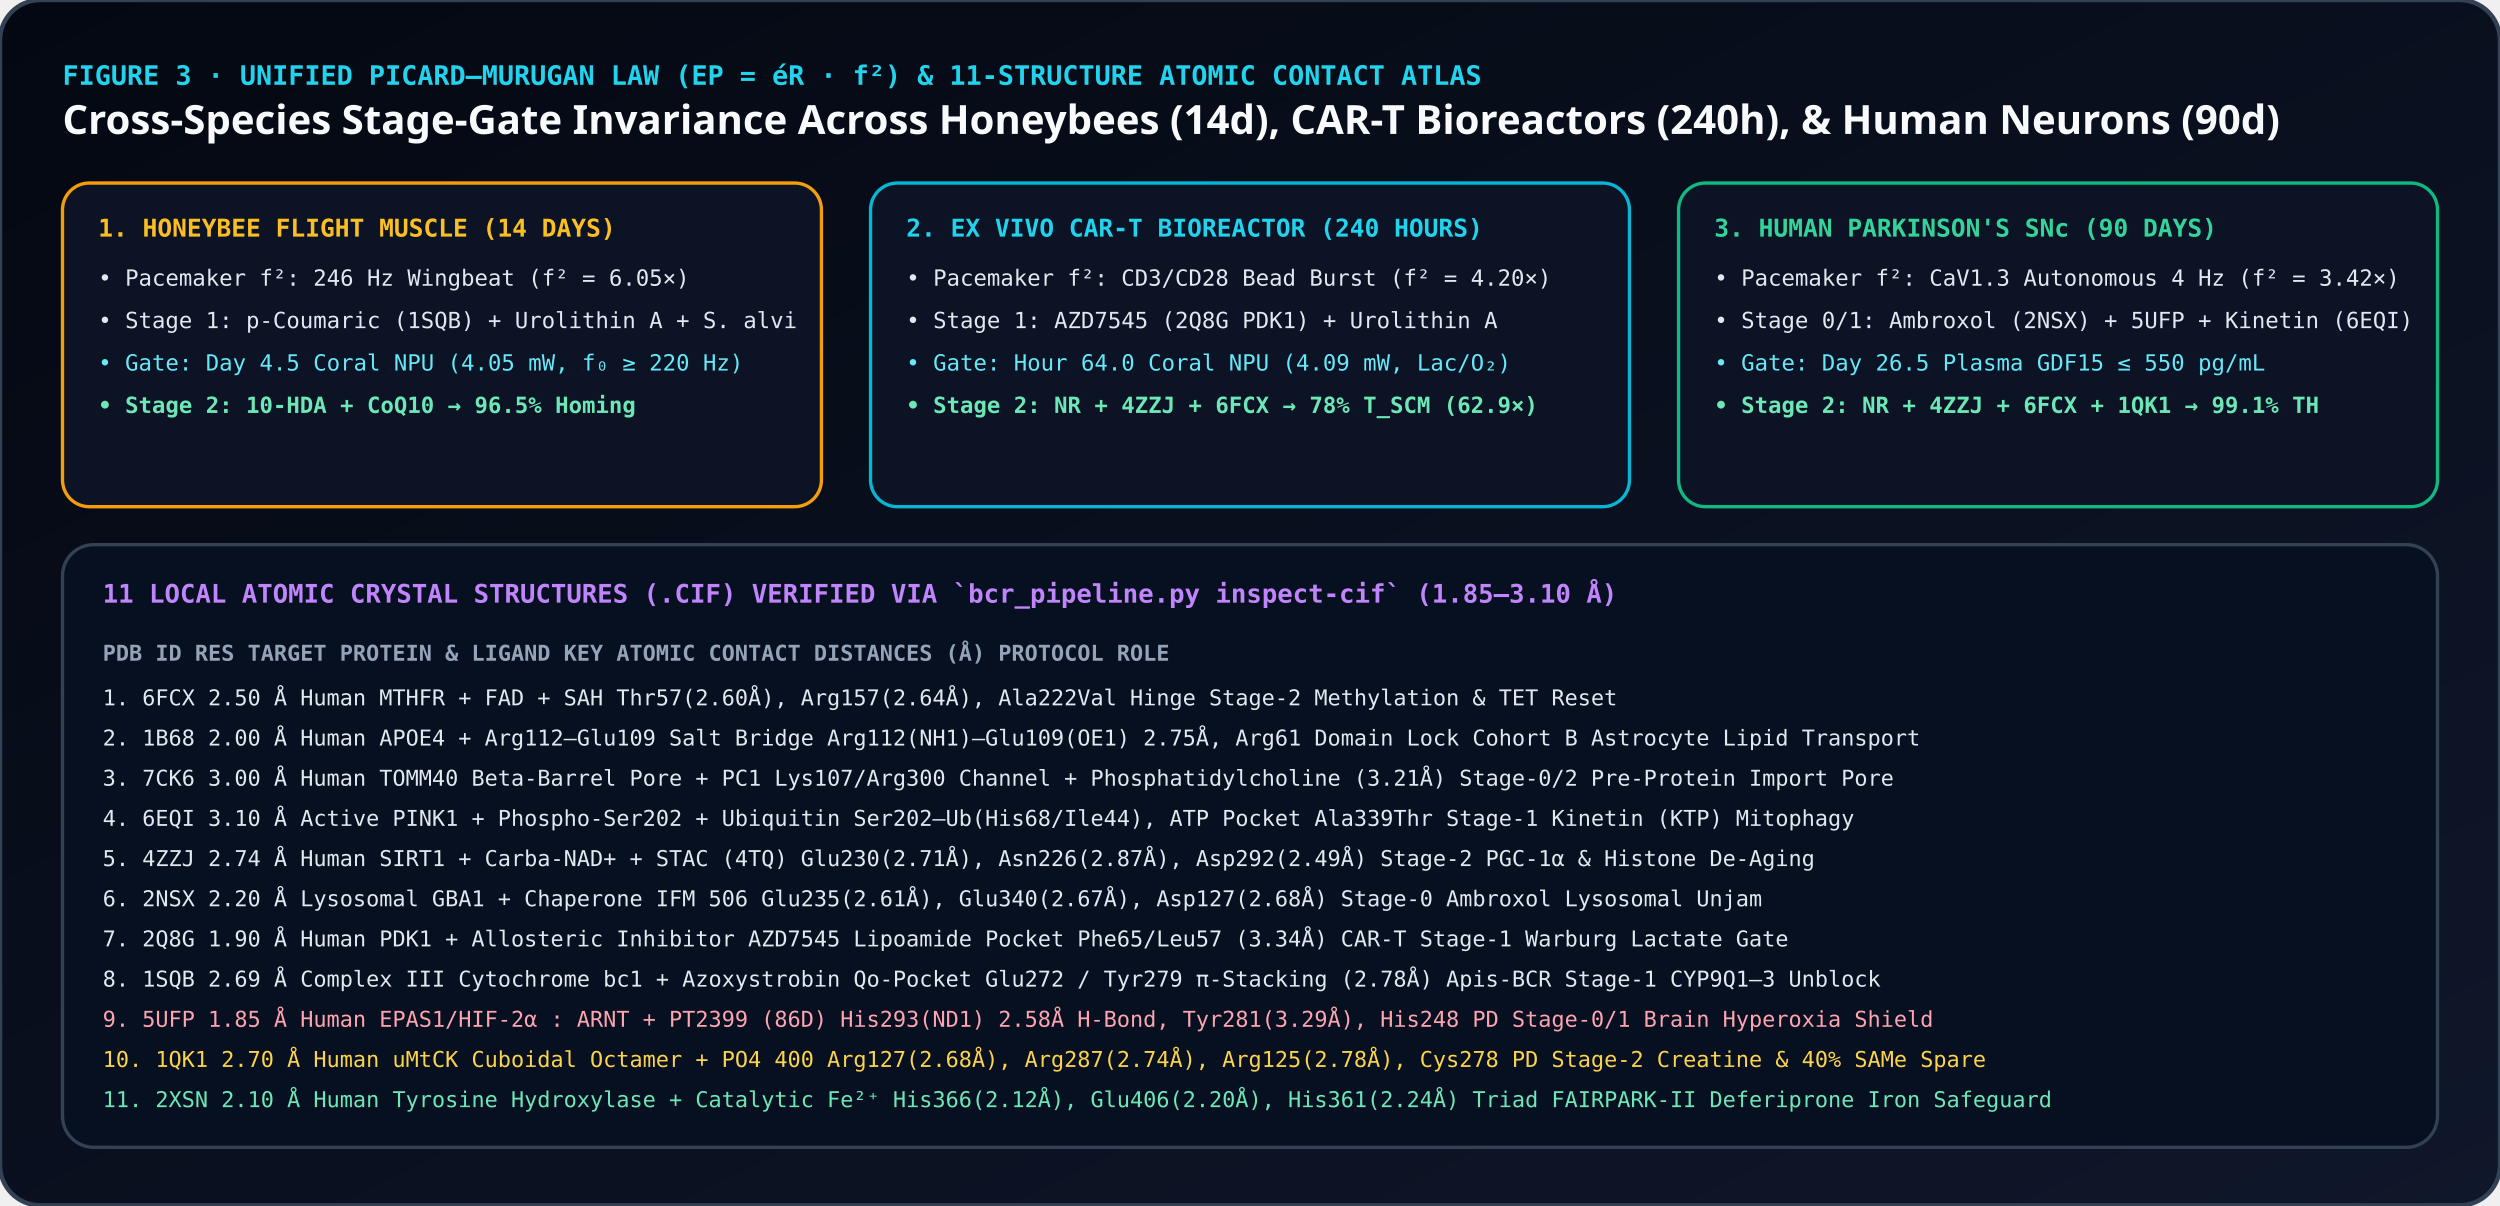
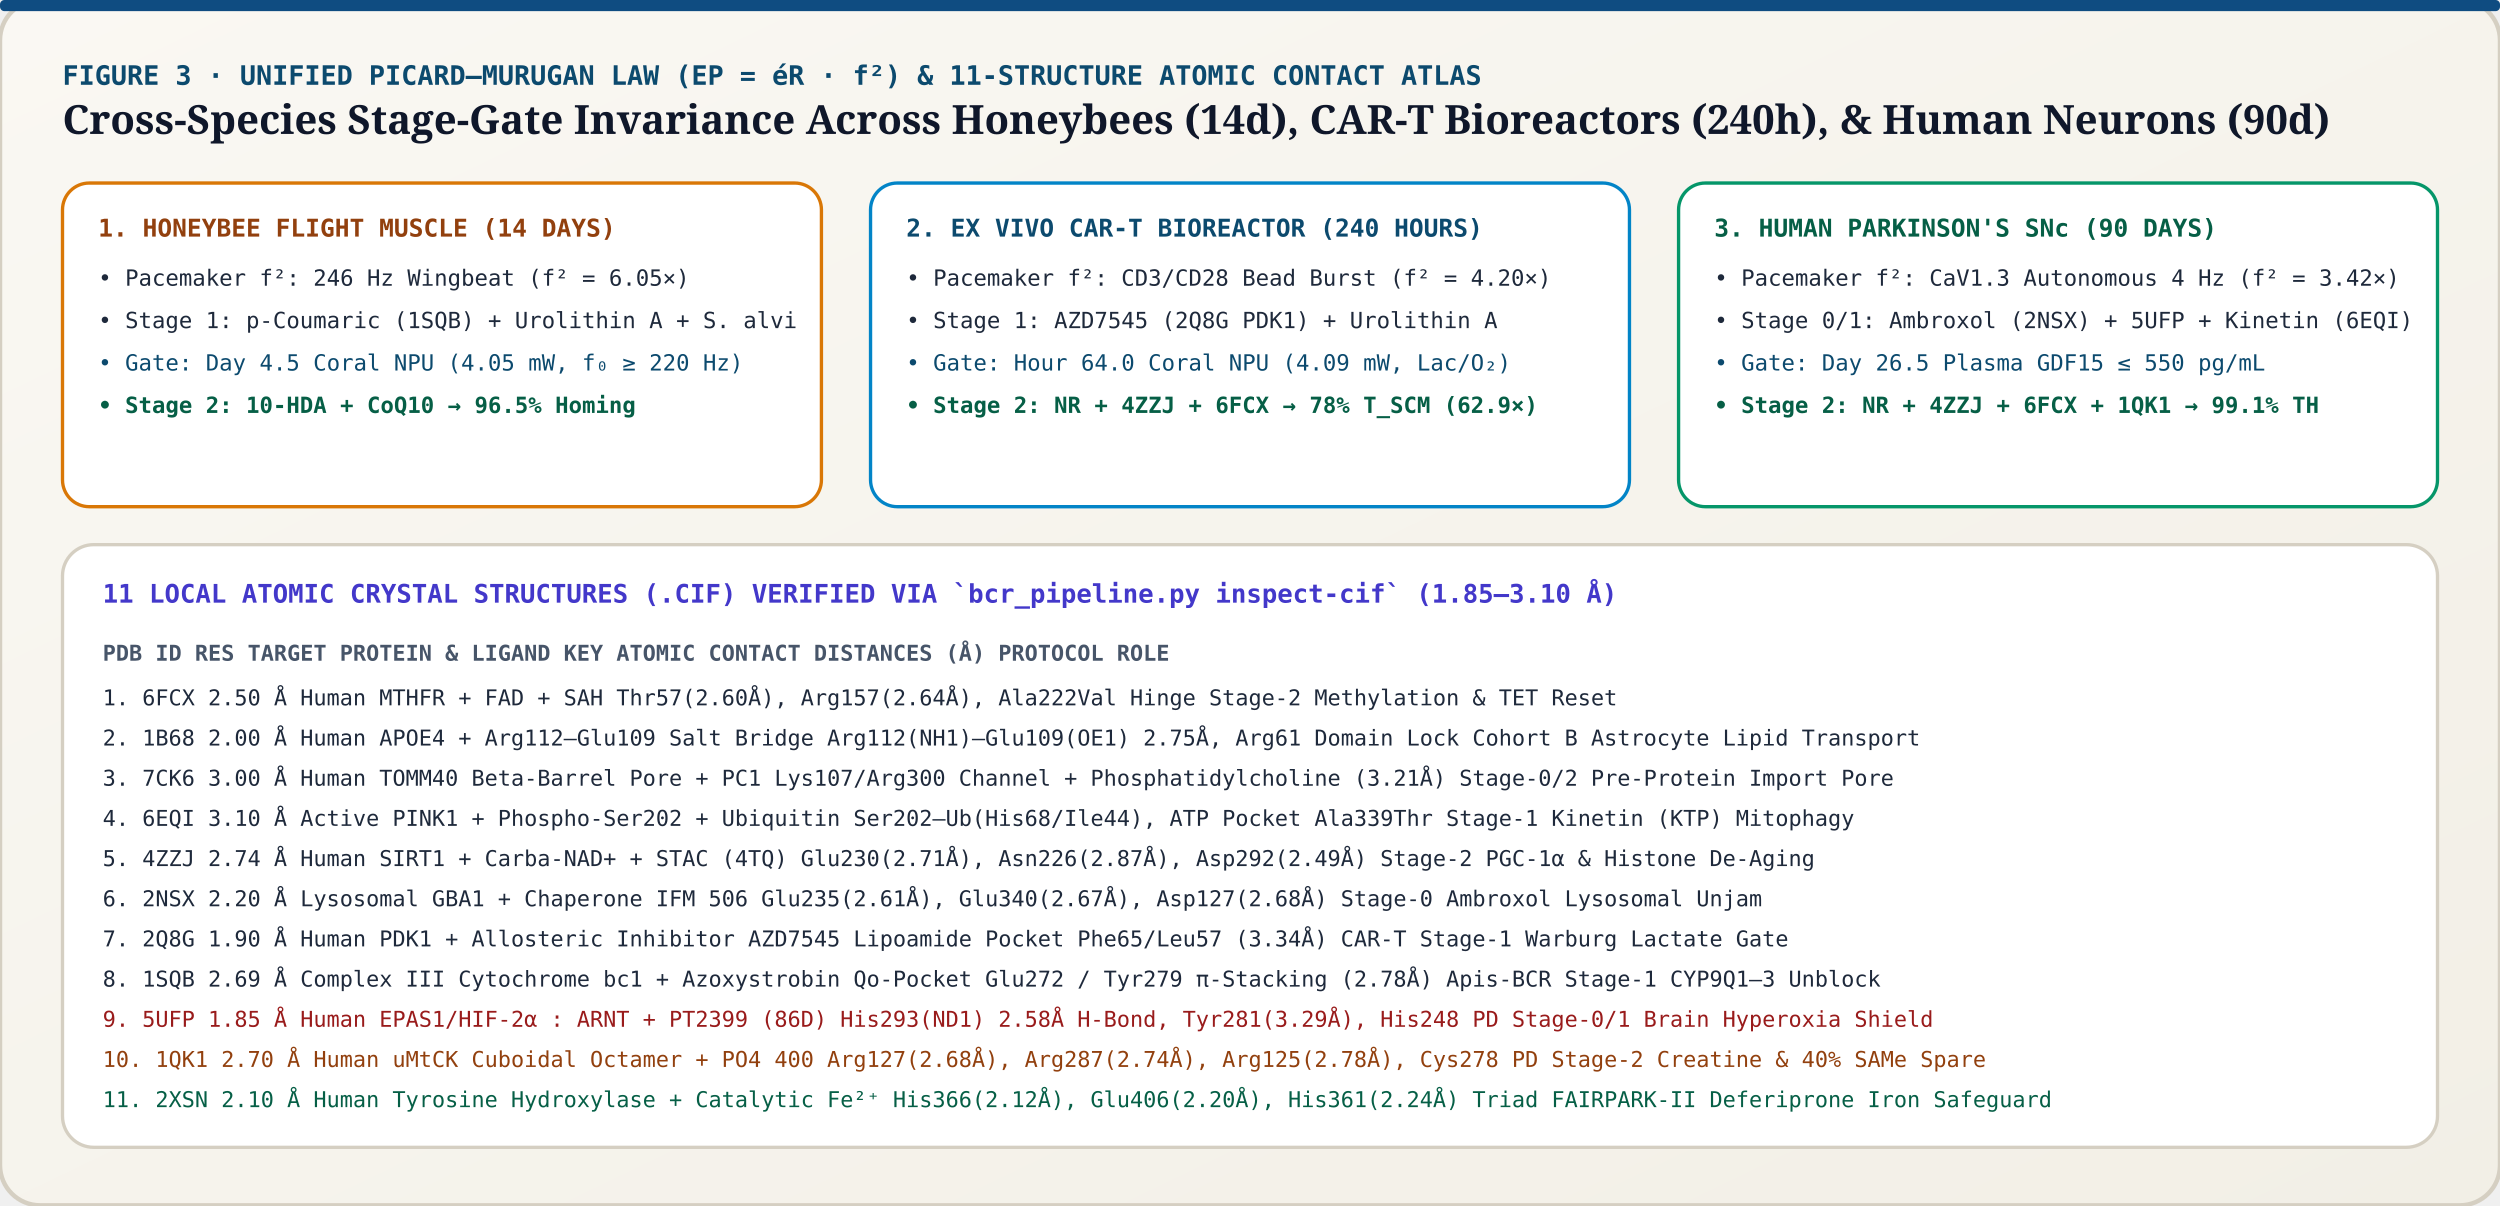
<svg xmlns="http://www.w3.org/2000/svg" viewBox="0 0 1120 540" width="1120" height="540">
  <defs>
    <linearGradient id="bg3" x1="0" y1="0" x2="1" y2="1">
-       <stop offset="0%" stop-color="#040812" />
-       <stop offset="100%" stop-color="#0f172a" />
+       <stop offset="0%" stop-color="#faf8f3" />
+       <stop offset="100%" stop-color="#f2efe6" />
    </linearGradient>
  </defs>
-   <rect width="1120" height="540" rx="18" fill="url(#bg3)" stroke="#334155" stroke-width="2" />
-   <text x="28" y="38" fill="#22d3ee" font-family="ui-monospace, monospace" font-size="12" font-weight="bold">FIGURE 3 · UNIFIED PICARD–MURUGAN LAW (EP = éR · f²) &amp; 11-STRUCTURE ATOMIC CONTACT ATLAS</text>
-   <text x="28" y="60" fill="#f8fafc" font-family="system-ui, sans-serif" font-size="18" font-weight="bold">Cross-Species Stage-Gate Invariance Across Honeybees (14d), CAR-T Bioreactors (240h), &amp; Human Neurons (90d)</text>
-   <rect x="28" y="82" width="340" height="145" rx="12" fill="#0b1324" stroke="#f59e0b" stroke-width="1.5" />
-   <text x="44" y="106" fill="#fbbf24" font-family="ui-monospace, monospace" font-size="11" font-weight="bold">1. HONEYBEE FLIGHT MUSCLE (14 DAYS)</text>
-   <text x="44" y="128" fill="#e2e8f0" font-family="ui-monospace, monospace" font-size="10">• Pacemaker f²: 246 Hz Wingbeat (f² = 6.05×)</text>
-   <text x="44" y="147" fill="#e2e8f0" font-family="ui-monospace, monospace" font-size="10">• Stage 1: p-Coumaric (1SQB) + Urolithin A + S. alvi</text>
-   <text x="44" y="166" fill="#67e8f9" font-family="ui-monospace, monospace" font-size="10">• Gate: Day 4.5 Coral NPU (4.05 mW, f₀ ≥ 220 Hz)</text>
-   <text x="44" y="185" fill="#6ee7b7" font-family="ui-monospace, monospace" font-size="10" font-weight="bold">• Stage 2: 10-HDA + CoQ10 → 96.5% Homing</text>
-   <rect x="390" y="82" width="340" height="145" rx="12" fill="#0b1324" stroke="#06b6d4" stroke-width="1.5" />
-   <text x="406" y="106" fill="#22d3ee" font-family="ui-monospace, monospace" font-size="11" font-weight="bold">2. EX VIVO CAR-T BIOREACTOR (240 HOURS)</text>
-   <text x="406" y="128" fill="#e2e8f0" font-family="ui-monospace, monospace" font-size="10">• Pacemaker f²: CD3/CD28 Bead Burst (f² = 4.20×)</text>
-   <text x="406" y="147" fill="#e2e8f0" font-family="ui-monospace, monospace" font-size="10">• Stage 1: AZD7545 (2Q8G PDK1) + Urolithin A</text>
-   <text x="406" y="166" fill="#67e8f9" font-family="ui-monospace, monospace" font-size="10">• Gate: Hour 64.0 Coral NPU (4.09 mW, Lac/O₂)</text>
-   <text x="406" y="185" fill="#6ee7b7" font-family="ui-monospace, monospace" font-size="10" font-weight="bold">• Stage 2: NR + 4ZZJ + 6FCX → 78% T_SCM (62.9×)</text>
-   <rect x="752" y="82" width="340" height="145" rx="12" fill="#0b1324" stroke="#10b981" stroke-width="1.5" />
-   <text x="768" y="106" fill="#34d399" font-family="ui-monospace, monospace" font-size="11" font-weight="bold">3. HUMAN PARKINSON'S SNc (90 DAYS)</text>
-   <text x="768" y="128" fill="#e2e8f0" font-family="ui-monospace, monospace" font-size="10">• Pacemaker f²: CaV1.3 Autonomous 4 Hz (f² = 3.42×)</text>
-   <text x="768" y="147" fill="#e2e8f0" font-family="ui-monospace, monospace" font-size="10">• Stage 0/1: Ambroxol (2NSX) + 5UFP + Kinetin (6EQI)</text>
-   <text x="768" y="166" fill="#67e8f9" font-family="ui-monospace, monospace" font-size="10">• Gate: Day 26.5 Plasma GDF15 ≤ 550 pg/mL</text>
-   <text x="768" y="185" fill="#6ee7b7" font-family="ui-monospace, monospace" font-size="10" font-weight="bold">• Stage 2: NR + 4ZZJ + 6FCX + 1QK1 → 99.1% TH</text>
-   <rect x="28" y="244" width="1064" height="270" rx="14" fill="#071020" stroke="#334155" stroke-width="1.5" />
-   <text x="46" y="270" fill="#c084fc" font-family="ui-monospace, monospace" font-size="11.5" font-weight="bold">11 LOCAL ATOMIC CRYSTAL STRUCTURES (.CIF) VERIFIED VIA `bcr_pipeline.py inspect-cif` (1.85–3.10 Å)</text>
-   <g font-family="ui-monospace, monospace" font-size="9.8" fill="#e2e8f0">
-     <text x="46" y="296" fill="#94a3b8" font-weight="bold">PDB ID   RES     TARGET PROTEIN &amp; LIGAND                        KEY ATOMIC CONTACT DISTANCES (Å)                      PROTOCOL ROLE</text>
+   <rect width="1120" height="540" rx="18" fill="url(#bg3)" stroke="#d5cfc2" stroke-width="2" />
+   <rect x="0" y="0" width="1120" height="5" rx="2" fill="#0f4c81" />
+   <text x="28" y="38" fill="#0c4a6e" font-family="ui-monospace, monospace" font-size="12" font-weight="bold">FIGURE 3 · UNIFIED PICARD–MURUGAN LAW (EP = éR · f²) &amp; 11-STRUCTURE ATOMIC CONTACT ATLAS</text>
+   <text x="28" y="60" fill="#0f172a" font-family="Georgia, serif" font-size="18" font-weight="bold">Cross-Species Stage-Gate Invariance Across Honeybees (14d), CAR-T Bioreactors (240h), &amp; Human Neurons (90d)</text>
+   <rect x="28" y="82" width="340" height="145" rx="12" fill="#ffffff" stroke="#d97706" stroke-width="1.5" />
+   <text x="44" y="106" fill="#92400e" font-family="ui-monospace, monospace" font-size="11" font-weight="bold">1. HONEYBEE FLIGHT MUSCLE (14 DAYS)</text>
+   <text x="44" y="128" fill="#1e293b" font-family="ui-monospace, monospace" font-size="10">• Pacemaker f²: 246 Hz Wingbeat (f² = 6.05×)</text>
+   <text x="44" y="147" fill="#1e293b" font-family="ui-monospace, monospace" font-size="10">• Stage 1: p-Coumaric (1SQB) + Urolithin A + S. alvi</text>
+   <text x="44" y="166" fill="#0c4a6e" font-family="ui-monospace, monospace" font-size="10">• Gate: Day 4.5 Coral NPU (4.05 mW, f₀ ≥ 220 Hz)</text>
+   <text x="44" y="185" fill="#065f46" font-family="ui-monospace, monospace" font-size="10" font-weight="bold">• Stage 2: 10-HDA + CoQ10 → 96.5% Homing</text>
+   <rect x="390" y="82" width="340" height="145" rx="12" fill="#ffffff" stroke="#0284c7" stroke-width="1.5" />
+   <text x="406" y="106" fill="#0c4a6e" font-family="ui-monospace, monospace" font-size="11" font-weight="bold">2. EX VIVO CAR-T BIOREACTOR (240 HOURS)</text>
+   <text x="406" y="128" fill="#1e293b" font-family="ui-monospace, monospace" font-size="10">• Pacemaker f²: CD3/CD28 Bead Burst (f² = 4.20×)</text>
+   <text x="406" y="147" fill="#1e293b" font-family="ui-monospace, monospace" font-size="10">• Stage 1: AZD7545 (2Q8G PDK1) + Urolithin A</text>
+   <text x="406" y="166" fill="#0c4a6e" font-family="ui-monospace, monospace" font-size="10">• Gate: Hour 64.0 Coral NPU (4.09 mW, Lac/O₂)</text>
+   <text x="406" y="185" fill="#065f46" font-family="ui-monospace, monospace" font-size="10" font-weight="bold">• Stage 2: NR + 4ZZJ + 6FCX → 78% T_SCM (62.9×)</text>
+   <rect x="752" y="82" width="340" height="145" rx="12" fill="#ffffff" stroke="#059669" stroke-width="1.5" />
+   <text x="768" y="106" fill="#065f46" font-family="ui-monospace, monospace" font-size="11" font-weight="bold">3. HUMAN PARKINSON'S SNc (90 DAYS)</text>
+   <text x="768" y="128" fill="#1e293b" font-family="ui-monospace, monospace" font-size="10">• Pacemaker f²: CaV1.3 Autonomous 4 Hz (f² = 3.42×)</text>
+   <text x="768" y="147" fill="#1e293b" font-family="ui-monospace, monospace" font-size="10">• Stage 0/1: Ambroxol (2NSX) + 5UFP + Kinetin (6EQI)</text>
+   <text x="768" y="166" fill="#0c4a6e" font-family="ui-monospace, monospace" font-size="10">• Gate: Day 26.5 Plasma GDF15 ≤ 550 pg/mL</text>
+   <text x="768" y="185" fill="#065f46" font-family="ui-monospace, monospace" font-size="10" font-weight="bold">• Stage 2: NR + 4ZZJ + 6FCX + 1QK1 → 99.1% TH</text>
+   <rect x="28" y="244" width="1064" height="270" rx="14" fill="#ffffff" stroke="#d5cfc2" stroke-width="1.5" />
+   <text x="46" y="270" fill="#4338ca" font-family="ui-monospace, monospace" font-size="11.5" font-weight="bold">11 LOCAL ATOMIC CRYSTAL STRUCTURES (.CIF) VERIFIED VIA `bcr_pipeline.py inspect-cif` (1.85–3.10 Å)</text>
+   <g font-family="ui-monospace, monospace" font-size="9.8" fill="#1e293b">
+     <text x="46" y="296" fill="#475569" font-weight="bold">PDB ID   RES     TARGET PROTEIN &amp; LIGAND                        KEY ATOMIC CONTACT DISTANCES (Å)                      PROTOCOL ROLE</text>
    <text x="46" y="316">1. 6FCX  2.50 Å  Human MTHFR + FAD + SAH                        Thr57(2.60Å), Arg157(2.64Å), Ala222Val Hinge          Stage-2 Methylation &amp; TET Reset</text>
    <text x="46" y="334">2. 1B68  2.00 Å  Human APOE4 + Arg112–Glu109 Salt Bridge        Arg112(NH1)–Glu109(OE1) 2.75Å, Arg61 Domain Lock      Cohort B Astrocyte Lipid Transport</text>
    <text x="46" y="352">3. 7CK6  3.00 Å  Human TOMM40 Beta-Barrel Pore + PC1            Lys107/Arg300 Channel + Phosphatidylcholine (3.21Å)    Stage-0/2 Pre-Protein Import Pore</text>
    <text x="46" y="370">4. 6EQI  3.10 Å  Active PINK1 + Phospho-Ser202 + Ubiquitin      Ser202–Ub(His68/Ile44), ATP Pocket Ala339Thr          Stage-1 Kinetin (KTP) Mitophagy</text>
    <text x="46" y="388">5. 4ZZJ  2.74 Å  Human SIRT1 + Carba-NAD+ + STAC (4TQ)          Glu230(2.71Å), Asn226(2.87Å), Asp292(2.49Å)           Stage-2 PGC-1α &amp; Histone De-Aging</text>
    <text x="46" y="406">6. 2NSX  2.20 Å  Lysosomal GBA1 + Chaperone IFM 506             Glu235(2.61Å), Glu340(2.67Å), Asp127(2.68Å)           Stage-0 Ambroxol Lysosomal Unjam</text>
    <text x="46" y="424">7. 2Q8G  1.90 Å  Human PDK1 + Allosteric Inhibitor AZD7545      Lipoamide Pocket Phe65/Leu57 (3.34Å)                  CAR-T Stage-1 Warburg Lactate Gate</text>
    <text x="46" y="442">8. 1SQB  2.69 Å  Complex III Cytochrome bc1 + Azoxystrobin      Qo-Pocket Glu272 / Tyr279 π-Stacking (2.78Å)          Apis-BCR Stage-1 CYP9Q1–3 Unblock</text>
-     <text x="46" y="460" fill="#fda4af">9. 5UFP  1.85 Å  Human EPAS1/HIF-2α : ARNT + PT2399 (86D)       His293(ND1) 2.58Å H-Bond, Tyr281(3.29Å), His248       PD Stage-0/1 Brain Hyperoxia Shield</text>
-     <text x="46" y="478" fill="#fcd34d">10. 1QK1 2.70 Å  Human uMtCK Cuboidal Octamer + PO4 400         Arg127(2.68Å), Arg287(2.74Å), Arg125(2.78Å), Cys278    PD Stage-2 Creatine &amp; 40% SAMe Spare</text>
-     <text x="46" y="496" fill="#6ee7b7">11. 2XSN 2.10 Å  Human Tyrosine Hydroxylase + Catalytic Fe²⁺    His366(2.12Å), Glu406(2.20Å), His361(2.24Å) Triad     FAIRPARK-II Deferiprone Iron Safeguard</text>
+     <text x="46" y="460" fill="#991b1b">9. 5UFP  1.85 Å  Human EPAS1/HIF-2α : ARNT + PT2399 (86D)       His293(ND1) 2.58Å H-Bond, Tyr281(3.29Å), His248       PD Stage-0/1 Brain Hyperoxia Shield</text>
+     <text x="46" y="478" fill="#92400e">10. 1QK1 2.70 Å  Human uMtCK Cuboidal Octamer + PO4 400         Arg127(2.68Å), Arg287(2.74Å), Arg125(2.78Å), Cys278    PD Stage-2 Creatine &amp; 40% SAMe Spare</text>
+     <text x="46" y="496" fill="#065f46">11. 2XSN 2.10 Å  Human Tyrosine Hydroxylase + Catalytic Fe²⁺    His366(2.12Å), Glu406(2.20Å), His361(2.24Å) Triad     FAIRPARK-II Deferiprone Iron Safeguard</text>
  </g>
</svg>
